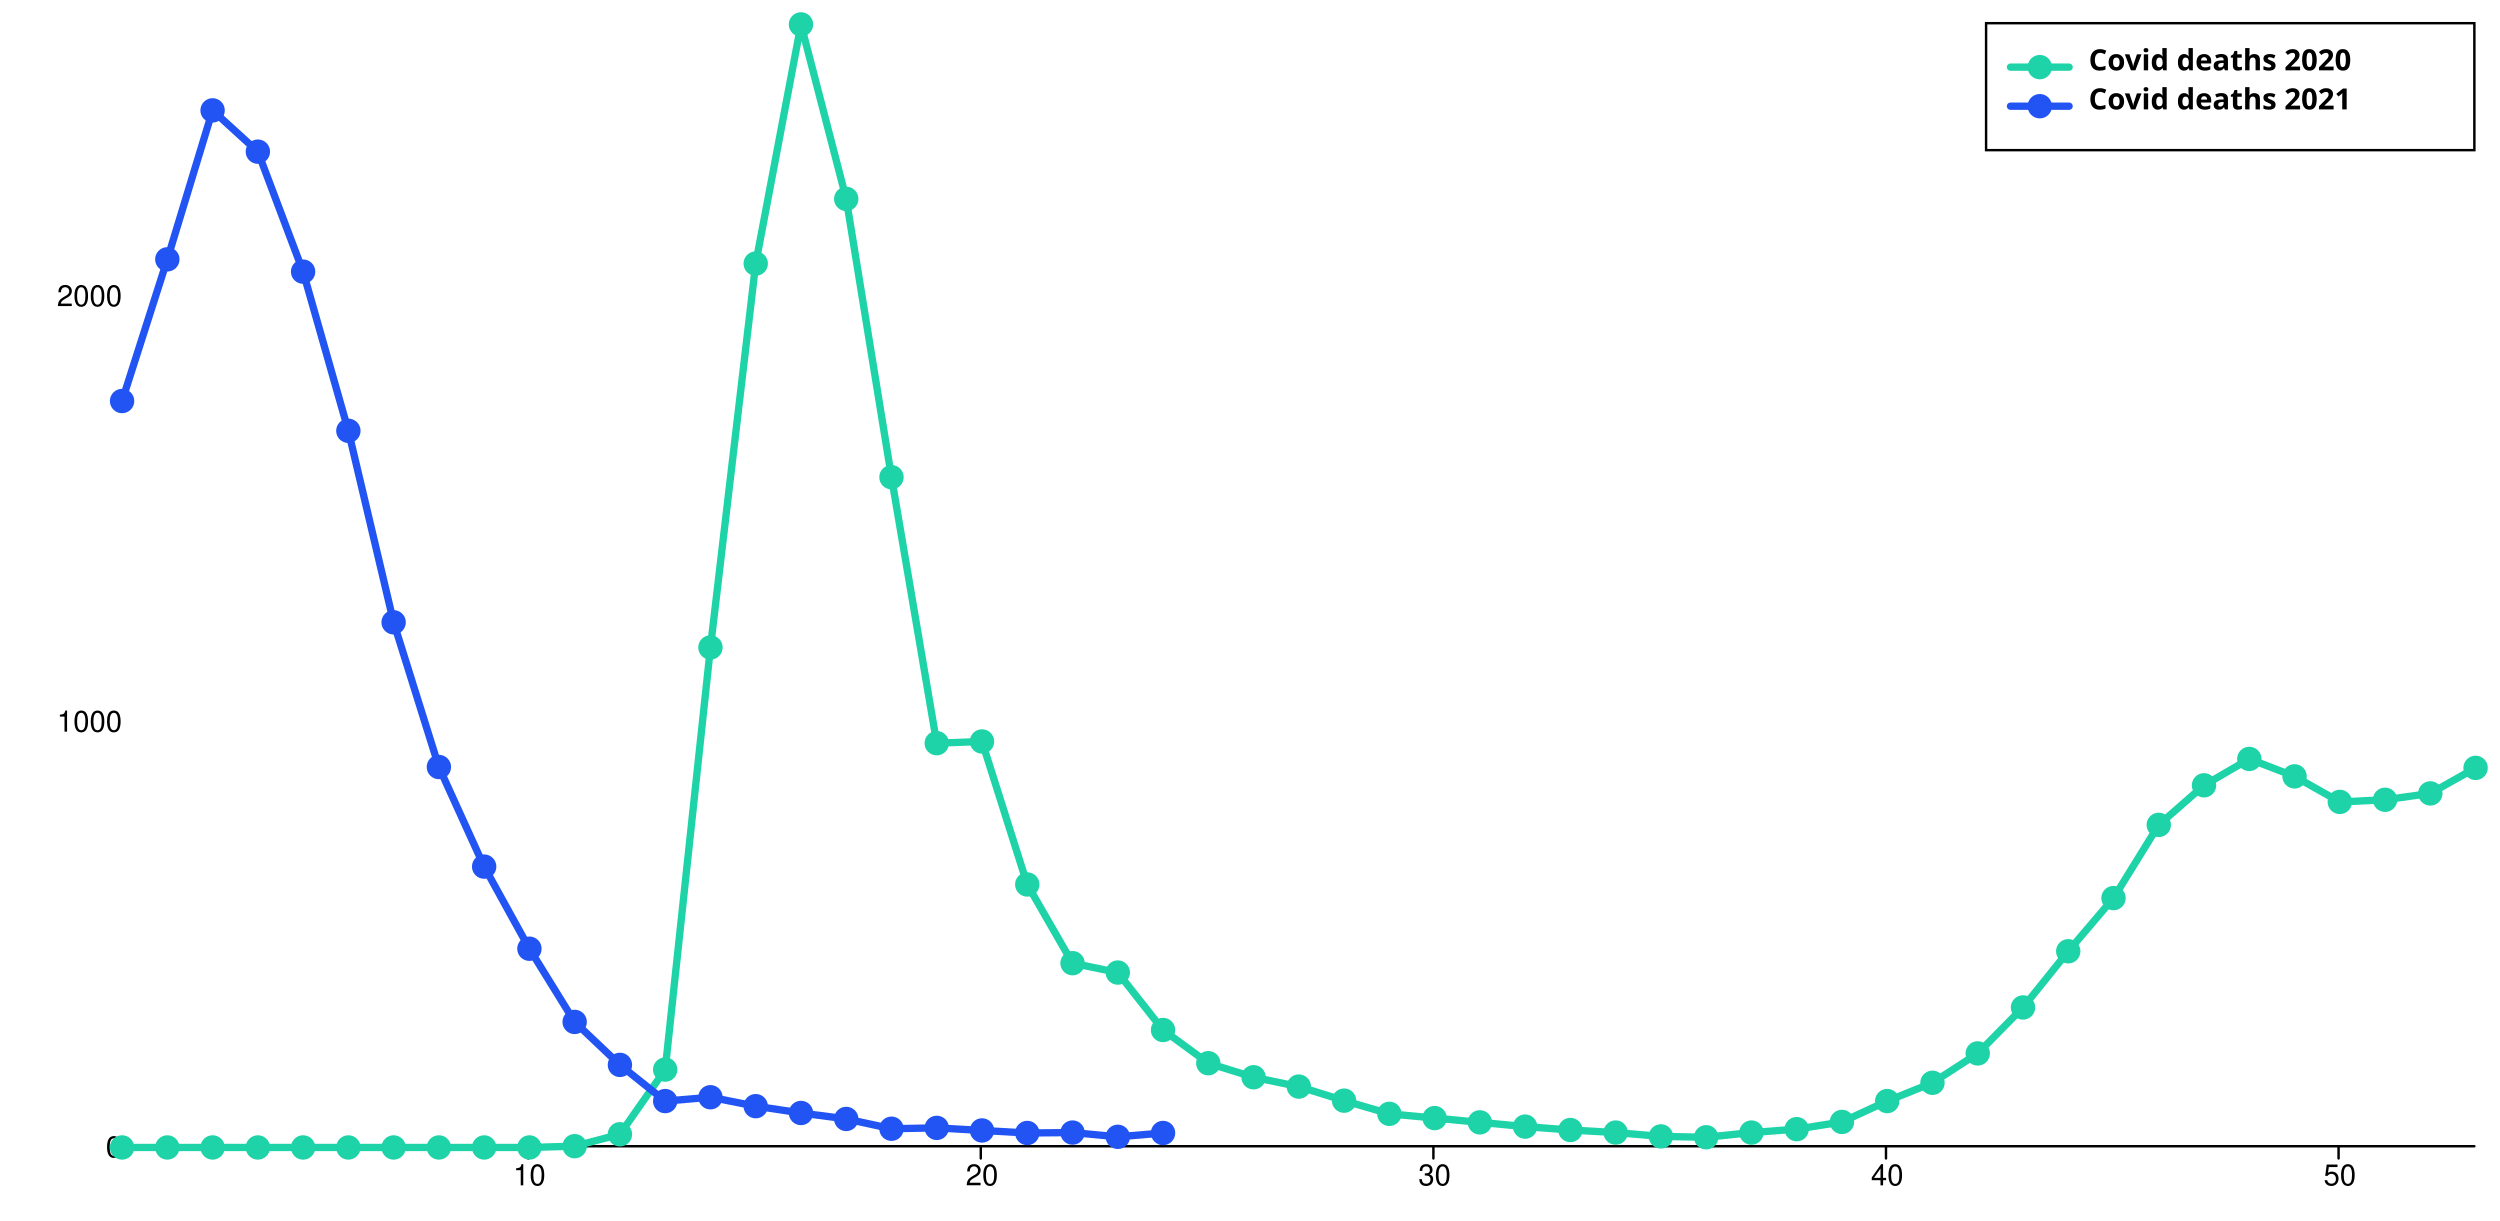
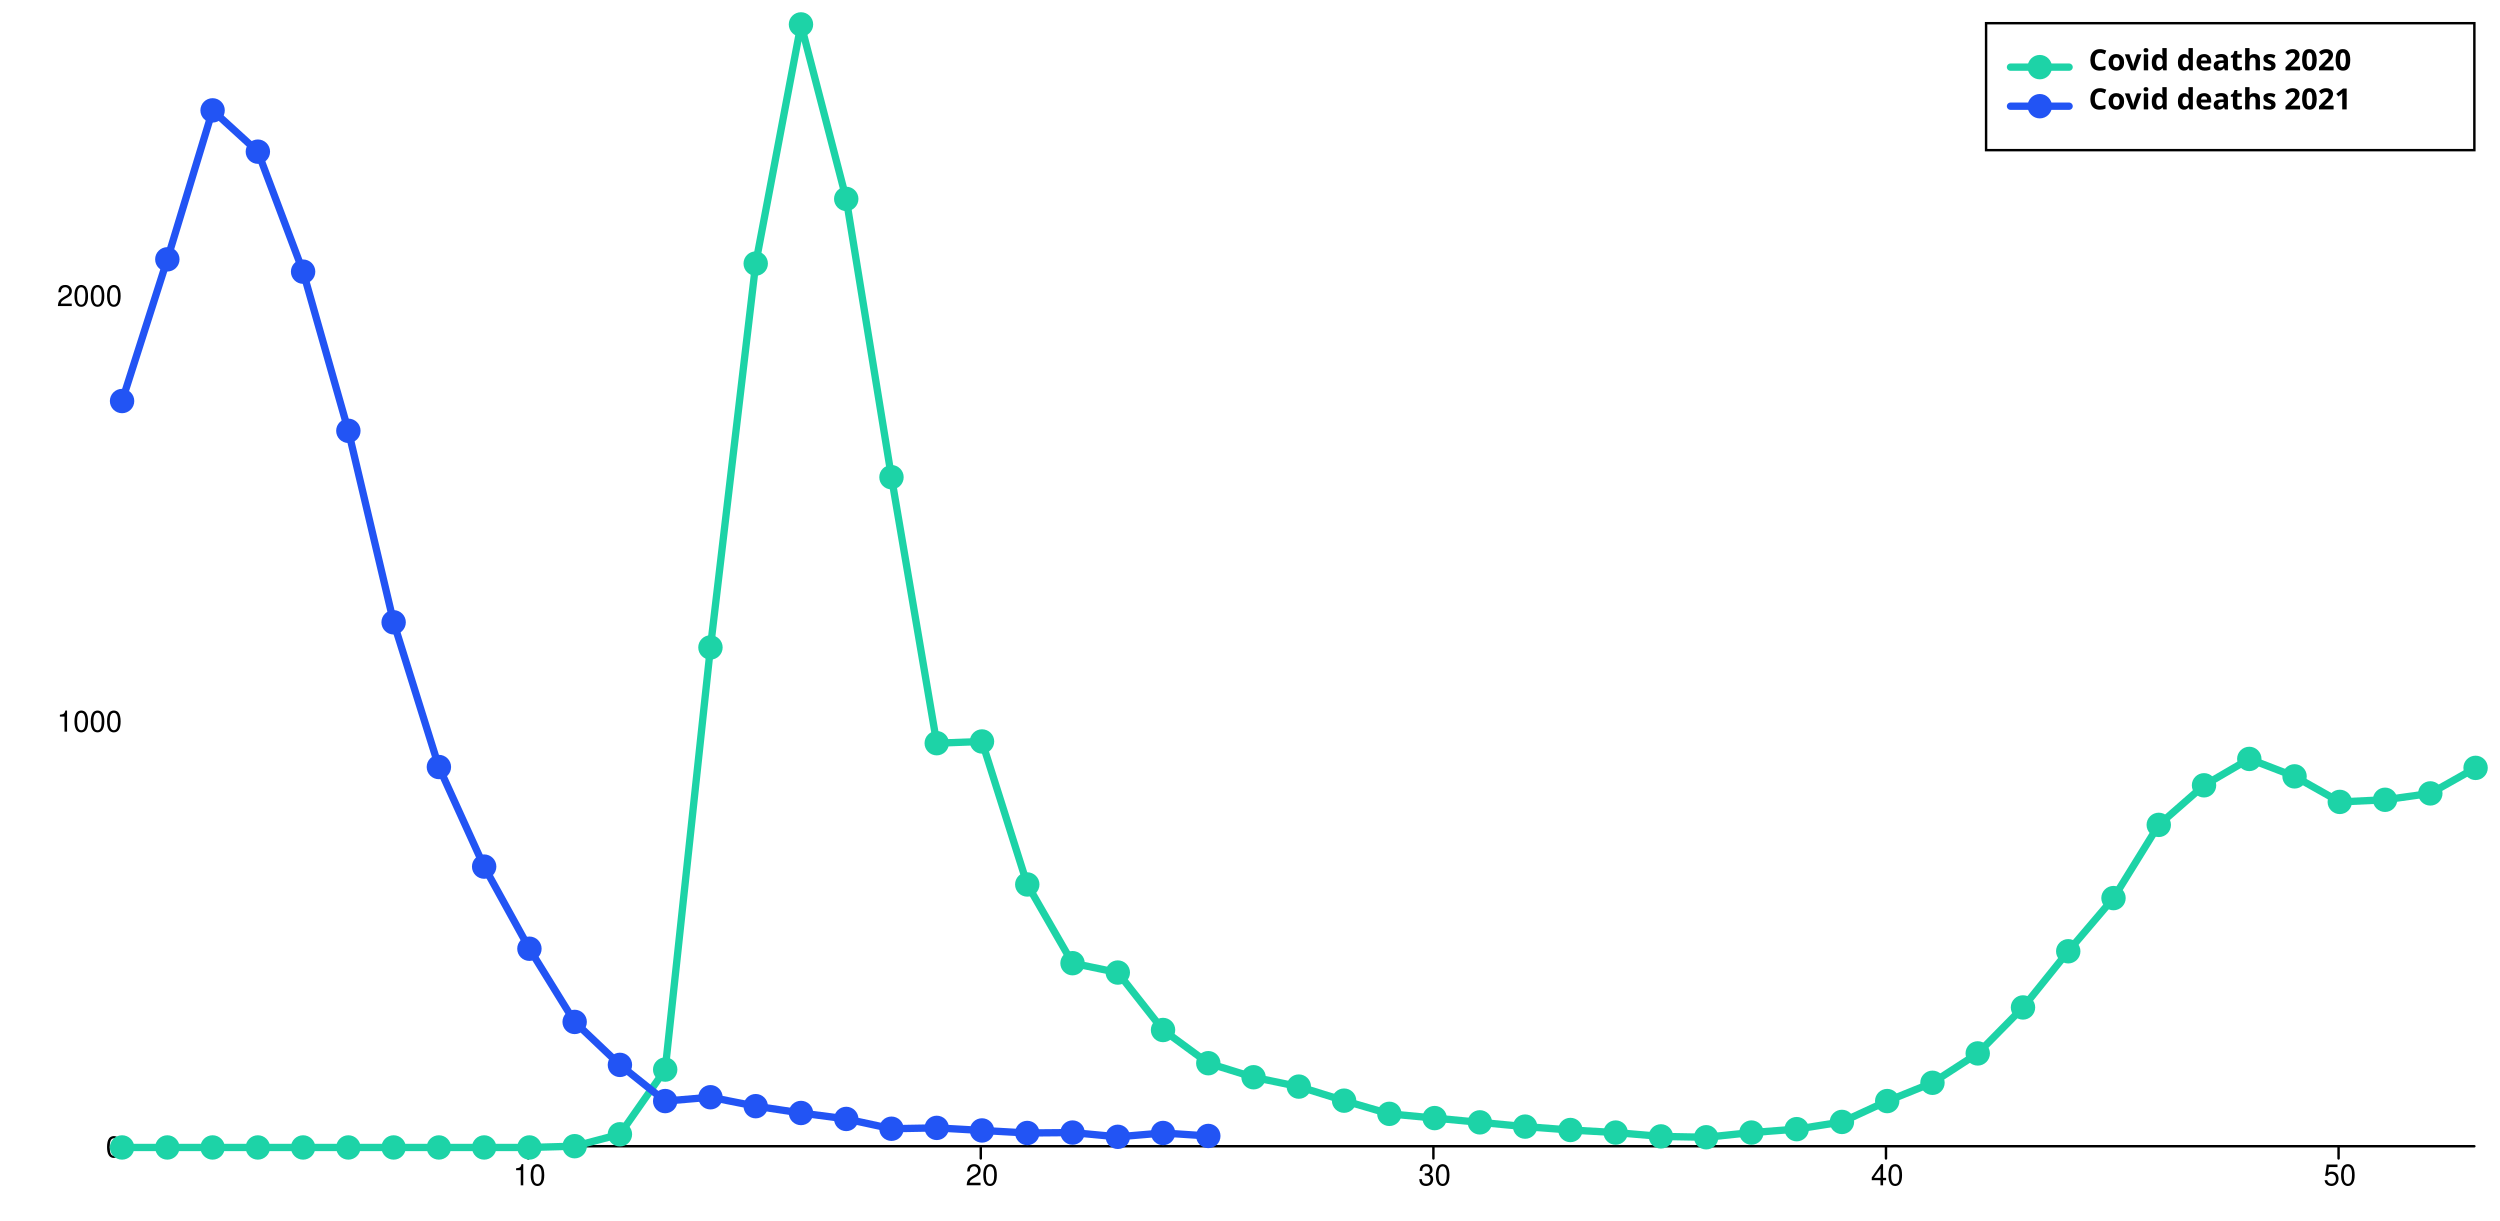
<svg xmlns="http://www.w3.org/2000/svg" width="1024" height="500" viewBox="0 0 1024 500" style="overflow:display" preserveAspectRatio="xMinYMin meet" overflow="visible">
  <defs>
    <style>
	.data-series path.line { fill-opacity: 0; stroke: black; }
	.data-series:hover path.line, .data-series.on path.line { cursor:pointer; }
	.data-series path.line.dotted { stroke-dasharray: 12 20 }
	#covid-deaths-2020-65-79:hover path.line, #covid-deaths-2020-65-79.on path.line { stroke-width: 5; }
	.data-series-0:hover circle, .data-series-0.on circle { display: inline; cursor:pointer; }
	#covid-deaths-2021-65-79:hover path.line, #covid-deaths-2021-65-79.on path.line { stroke-width: 5; }
	.data-series-1:hover circle, .data-series-1.on circle { display: inline; cursor:pointer; }
	.key rect { fill:transparent;stroke-width:1;stroke:black; }
	.key text { text-anchor:start;dominant-baseline:hanging;font-weight:bold;fill:black;stroke-width:0;font-family:sans-serif; }
	.graph-grid { font-family: "Helvetica Neue",Helvetica,Arial,"Lucida Grande",sans-serif; }
	.graph-grid line { stroke: black; stroke-width: 1; stroke-linecap: round; }
	.graph-grid.graph-grid-x text { text-anchor: middle; dominant-baseline: hanging; transform: translateY(10px); }
	.graph-grid.graph-grid-y text { text-anchor: end; dominant-baseline: middle; transform: translateX(-10px); }
	</style>
  </defs>
  <g class="graph-grid graph-grid-y">
    <line x1="49.50" y1="469.50" x2="1013.50" y2="469.50" data-left="50" />
    <text x="60" y="470" text-anchor="end">0</text>
    <text x="60" y="295.692" text-anchor="end">1000</text>
    <text x="60" y="121.383" text-anchor="end">2000</text>
    <text style="text-anchor:middle;dominant-baseline:hanging;font-weight:bold;transform: translateY(240px) rotate(-90deg);" />
  </g>
  <g class="graph-grid graph-grid-x">
    <line class="tick" x1="216.35" y1="469.50" x2="216.35" y2="474.50" />
    <text x="216.846" y="470" text-anchor="middle">10</text>
    <line class="tick" x1="401.73" y1="469.50" x2="401.73" y2="474.50" />
    <text x="402.231" y="470" text-anchor="middle">20</text>
    <line class="tick" x1="587.12" y1="469.50" x2="587.12" y2="474.50" />
    <text x="587.615" y="470" text-anchor="middle">30</text>
    <line class="tick" x1="772.50" y1="469.50" x2="772.50" y2="474.50" />
    <text x="773" y="470" text-anchor="middle">40</text>
    <line class="tick" x1="957.88" y1="469.50" x2="957.88" y2="474.50" />
    <text x="958.385" y="470" text-anchor="middle">50</text>
    <text style="text-anchor:middle;dominant-baseline:hanging;font-weight:bold;transform: translateY(240px) rotate(-90deg);" />
  </g>
  <g id="covid-deaths-2020-65-79" class="data-series data-series-0">
    <path d="M 50.00,470.00L 68.54,470.00L 87.08,470.00L 105.62,470.00L 124.15,470.00L 142.69,470.00L 161.23,470.00L 179.77,470.00L 198.31,470.00L 216.85,470.00L 235.38,469.48L 253.92,464.60L 272.46,438.10L 291.00,265.19L 309.54,107.96L 328.08,10.00L 346.62,81.47L 365.15,195.46L 383.69,304.41L 402.23,303.71L 420.77,362.28L 439.31,394.52L 457.85,398.36L 476.38,421.89L 494.92,435.49L 513.46,441.24L 532.00,445.07L 550.54,450.83L 569.08,456.23L 587.62,457.97L 606.15,459.72L 624.69,461.46L 643.23,462.85L 661.77,463.90L 680.31,465.47L 698.85,465.82L 717.38,463.90L 735.92,462.50L 754.46,459.54L 773.00,451.00L 791.54,443.51L 810.08,431.48L 828.62,412.65L 847.15,389.64L 865.69,367.86L 884.23,337.87L 902.77,321.66L 921.31,310.86L 939.85,318.00L 958.38,328.46L 976.92,327.59L 995.46,324.98L 1014.00,314.52" class="line" style="stroke:#1DD3A7" stroke-width="3" stroke-linecap="round" />
    <circle cx="50.00" cy="470.00" data-y="0.00" data-x="1" r="5" fill="#1DD3A7" />
    <circle cx="68.54" cy="470.00" data-y="0.00" data-x="2" r="5" fill="#1DD3A7" />
    <circle cx="87.08" cy="470.00" data-y="0.00" data-x="3" r="5" fill="#1DD3A7" />
    <circle cx="105.62" cy="470.00" data-y="0.00" data-x="4" r="5" fill="#1DD3A7" />
    <circle cx="124.15" cy="470.00" data-y="0.00" data-x="5" r="5" fill="#1DD3A7" />
    <circle cx="142.69" cy="470.00" data-y="0.00" data-x="6" r="5" fill="#1DD3A7" />
    <circle cx="161.23" cy="470.00" data-y="0.00" data-x="7" r="5" fill="#1DD3A7" />
    <circle cx="179.77" cy="470.00" data-y="0.00" data-x="8" r="5" fill="#1DD3A7" />
    <circle cx="198.31" cy="470.00" data-y="0.00" data-x="9" r="5" fill="#1DD3A7" />
    <circle cx="216.85" cy="470.00" data-y="0.00" data-x="10" r="5" fill="#1DD3A7" />
    <circle cx="235.38" cy="469.48" data-y="3.00" data-x="11" r="5" fill="#1DD3A7" />
    <circle cx="253.92" cy="464.60" data-y="31.00" data-x="12" r="5" fill="#1DD3A7" />
    <circle cx="272.46" cy="438.10" data-y="183.00" data-x="13" r="5" fill="#1DD3A7" />
    <circle cx="291.00" cy="265.19" data-y="1175.00" data-x="14" r="5" fill="#1DD3A7" />
    <circle cx="309.54" cy="107.96" data-y="2077.00" data-x="15" r="5" fill="#1DD3A7" />
    <circle cx="328.08" cy="10.00" data-y="2639.00" data-x="16" r="5" fill="#1DD3A7" />
    <circle cx="346.62" cy="81.47" data-y="2229.00" data-x="17" r="5" fill="#1DD3A7" />
    <circle cx="365.15" cy="195.46" data-y="1575.00" data-x="18" r="5" fill="#1DD3A7" />
    <circle cx="383.69" cy="304.41" data-y="950.00" data-x="19" r="5" fill="#1DD3A7" />
    <circle cx="402.23" cy="303.71" data-y="954.00" data-x="20" r="5" fill="#1DD3A7" />
    <circle cx="420.77" cy="362.28" data-y="618.00" data-x="21" r="5" fill="#1DD3A7" />
    <circle cx="439.31" cy="394.52" data-y="433.00" data-x="22" r="5" fill="#1DD3A7" />
    <circle cx="457.85" cy="398.36" data-y="411.00" data-x="23" r="5" fill="#1DD3A7" />
    <circle cx="476.38" cy="421.89" data-y="276.00" data-x="24" r="5" fill="#1DD3A7" />
    <circle cx="494.92" cy="435.49" data-y="198.00" data-x="25" r="5" fill="#1DD3A7" />
    <circle cx="513.46" cy="441.24" data-y="165.00" data-x="26" r="5" fill="#1DD3A7" />
    <circle cx="532.00" cy="445.07" data-y="143.00" data-x="27" r="5" fill="#1DD3A7" />
    <circle cx="550.54" cy="450.83" data-y="110.00" data-x="28" r="5" fill="#1DD3A7" />
    <circle cx="569.08" cy="456.23" data-y="79.00" data-x="29" r="5" fill="#1DD3A7" />
    <circle cx="587.62" cy="457.97" data-y="69.00" data-x="30" r="5" fill="#1DD3A7" />
    <circle cx="606.15" cy="459.72" data-y="59.00" data-x="31" r="5" fill="#1DD3A7" />
    <circle cx="624.69" cy="461.46" data-y="49.00" data-x="32" r="5" fill="#1DD3A7" />
    <circle cx="643.23" cy="462.85" data-y="41.00" data-x="33" r="5" fill="#1DD3A7" />
    <circle cx="661.77" cy="463.90" data-y="35.00" data-x="34" r="5" fill="#1DD3A7" />
    <circle cx="680.31" cy="465.47" data-y="26.00" data-x="35" r="5" fill="#1DD3A7" />
    <circle cx="698.85" cy="465.82" data-y="24.00" data-x="36" r="5" fill="#1DD3A7" />
    <circle cx="717.38" cy="463.90" data-y="35.00" data-x="37" r="5" fill="#1DD3A7" />
    <circle cx="735.92" cy="462.50" data-y="43.00" data-x="38" r="5" fill="#1DD3A7" />
    <circle cx="754.46" cy="459.54" data-y="60.00" data-x="39" r="5" fill="#1DD3A7" />
    <circle cx="773.00" cy="451.00" data-y="109.00" data-x="40" r="5" fill="#1DD3A7" />
    <circle cx="791.54" cy="443.51" data-y="152.00" data-x="41" r="5" fill="#1DD3A7" />
    <circle cx="810.08" cy="431.48" data-y="221.00" data-x="42" r="5" fill="#1DD3A7" />
    <circle cx="828.62" cy="412.65" data-y="329.00" data-x="43" r="5" fill="#1DD3A7" />
    <circle cx="847.15" cy="389.64" data-y="461.00" data-x="44" r="5" fill="#1DD3A7" />
    <circle cx="865.69" cy="367.86" data-y="586.00" data-x="45" r="5" fill="#1DD3A7" />
    <circle cx="884.23" cy="337.87" data-y="758.00" data-x="46" r="5" fill="#1DD3A7" />
    <circle cx="902.77" cy="321.66" data-y="851.00" data-x="47" r="5" fill="#1DD3A7" />
    <circle cx="921.31" cy="310.86" data-y="913.00" data-x="48" r="5" fill="#1DD3A7" />
    <circle cx="939.85" cy="318.00" data-y="872.00" data-x="49" r="5" fill="#1DD3A7" />
    <circle cx="958.38" cy="328.46" data-y="812.00" data-x="50" r="5" fill="#1DD3A7" />
    <circle cx="976.92" cy="327.59" data-y="817.00" data-x="51" r="5" fill="#1DD3A7" />
    <circle cx="995.46" cy="324.98" data-y="832.00" data-x="52" r="5" fill="#1DD3A7" />
    <circle cx="1014.00" cy="314.52" data-y="892.00" data-x="53" r="5" fill="#1DD3A7" />
  </g>
  <g id="covid-deaths-2021-65-79" class="data-series data-series-1">
-     <path d="M 50.00,164.26L 68.54,106.22L 87.08,45.21L 105.62,62.12L 124.15,111.27L 142.69,176.46L 161.23,254.90L 179.77,314.17L 198.31,354.96L 216.85,388.60L 235.38,418.58L 253.92,436.18L 272.46,451.00L 291.00,449.43L 309.54,453.09L 328.08,455.88L 346.62,458.32L 365.15,462.33L 383.69,461.98L 402.23,463.03L 420.77,464.07L 439.31,463.90L 457.85,465.64L 476.38,464.07" class="line" style="stroke:#2254F4" stroke-width="3" stroke-linecap="round" />
+     <path d="M 50.00,164.26L 68.54,106.22L 87.08,45.21L 105.62,62.12L 124.15,111.27L 142.69,176.46L 161.23,254.90L 179.77,314.17L 198.31,354.96L 216.85,388.60L 235.38,418.58L 253.92,436.18L 272.46,451.00L 291.00,449.43L 309.54,453.09L 328.08,455.88L 346.62,458.32L 365.15,462.33L 383.69,461.98L 402.23,463.03L 420.77,464.07L 439.31,463.90L 457.85,465.64L 476.38,464.07L 494.92,465.29" class="line" style="stroke:#2254F4" stroke-width="3" stroke-linecap="round" />
    <circle cx="50.00" cy="164.26" data-y="1754.00" data-x="1" r="5" fill="#2254F4" />
    <circle cx="68.54" cy="106.22" data-y="2087.00" data-x="2" r="5" fill="#2254F4" />
    <circle cx="87.08" cy="45.21" data-y="2437.00" data-x="3" r="5" fill="#2254F4" />
    <circle cx="105.62" cy="62.12" data-y="2340.00" data-x="4" r="5" fill="#2254F4" />
    <circle cx="124.15" cy="111.27" data-y="2058.00" data-x="5" r="5" fill="#2254F4" />
    <circle cx="142.69" cy="176.46" data-y="1684.00" data-x="6" r="5" fill="#2254F4" />
    <circle cx="161.23" cy="254.90" data-y="1234.00" data-x="7" r="5" fill="#2254F4" />
    <circle cx="179.77" cy="314.17" data-y="894.00" data-x="8" r="5" fill="#2254F4" />
    <circle cx="198.31" cy="354.96" data-y="660.00" data-x="9" r="5" fill="#2254F4" />
    <circle cx="216.85" cy="388.60" data-y="467.00" data-x="10" r="5" fill="#2254F4" />
    <circle cx="235.38" cy="418.58" data-y="295.00" data-x="11" r="5" fill="#2254F4" />
    <circle cx="253.92" cy="436.18" data-y="194.00" data-x="12" r="5" fill="#2254F4" />
    <circle cx="272.46" cy="451.00" data-y="109.00" data-x="13" r="5" fill="#2254F4" />
    <circle cx="291.00" cy="449.43" data-y="118.00" data-x="14" r="5" fill="#2254F4" />
    <circle cx="309.54" cy="453.09" data-y="97.00" data-x="15" r="5" fill="#2254F4" />
    <circle cx="328.08" cy="455.88" data-y="81.00" data-x="16" r="5" fill="#2254F4" />
    <circle cx="346.62" cy="458.32" data-y="67.00" data-x="17" r="5" fill="#2254F4" />
    <circle cx="365.15" cy="462.33" data-y="44.00" data-x="18" r="5" fill="#2254F4" />
    <circle cx="383.69" cy="461.98" data-y="46.00" data-x="19" r="5" fill="#2254F4" />
    <circle cx="402.23" cy="463.03" data-y="40.00" data-x="20" r="5" fill="#2254F4" />
    <circle cx="420.77" cy="464.07" data-y="34.00" data-x="21" r="5" fill="#2254F4" />
    <circle cx="439.31" cy="463.90" data-y="35.00" data-x="22" r="5" fill="#2254F4" />
    <circle cx="457.85" cy="465.64" data-y="25.00" data-x="23" r="5" fill="#2254F4" />
    <circle cx="476.38" cy="464.07" data-y="34.00" data-x="24" r="5" fill="#2254F4" />
+     <circle cx="494.92" cy="465.29" data-y="27.00" data-x="25" r="5" fill="#2254F4" />
  </g>
  <g class="key">
    <rect x="813.5" y="9.5" width="200" height="52" />
    <g id="covid-deaths-2020-65-79-key">&gt;	<text x="823.5" y="19.5">
        <tspan dx="32" dy="0">Covid deaths 2020</tspan>
      </text>
      <path d="M823.50,27.50 l 24 0" class="line" style="stroke:#1DD3A7" stroke-width="3" stroke-linecap="round" />
      <circle cx="835.50" cy="27.50" r="5" fill="#1DD3A7" />
    </g>
    <g id="covid-deaths-2021-65-79-key">&gt;	<text x="823.5" y="35.5">
        <tspan dx="32" dy="0">Covid deaths 2021</tspan>
      </text>
      <path d="M823.50,43.50 l 24 0" class="line" style="stroke:#2254F4" stroke-width="3" stroke-linecap="round" />
      <circle cx="835.50" cy="43.50" r="5" fill="#2254F4" />
    </g>
  </g>
</svg>
